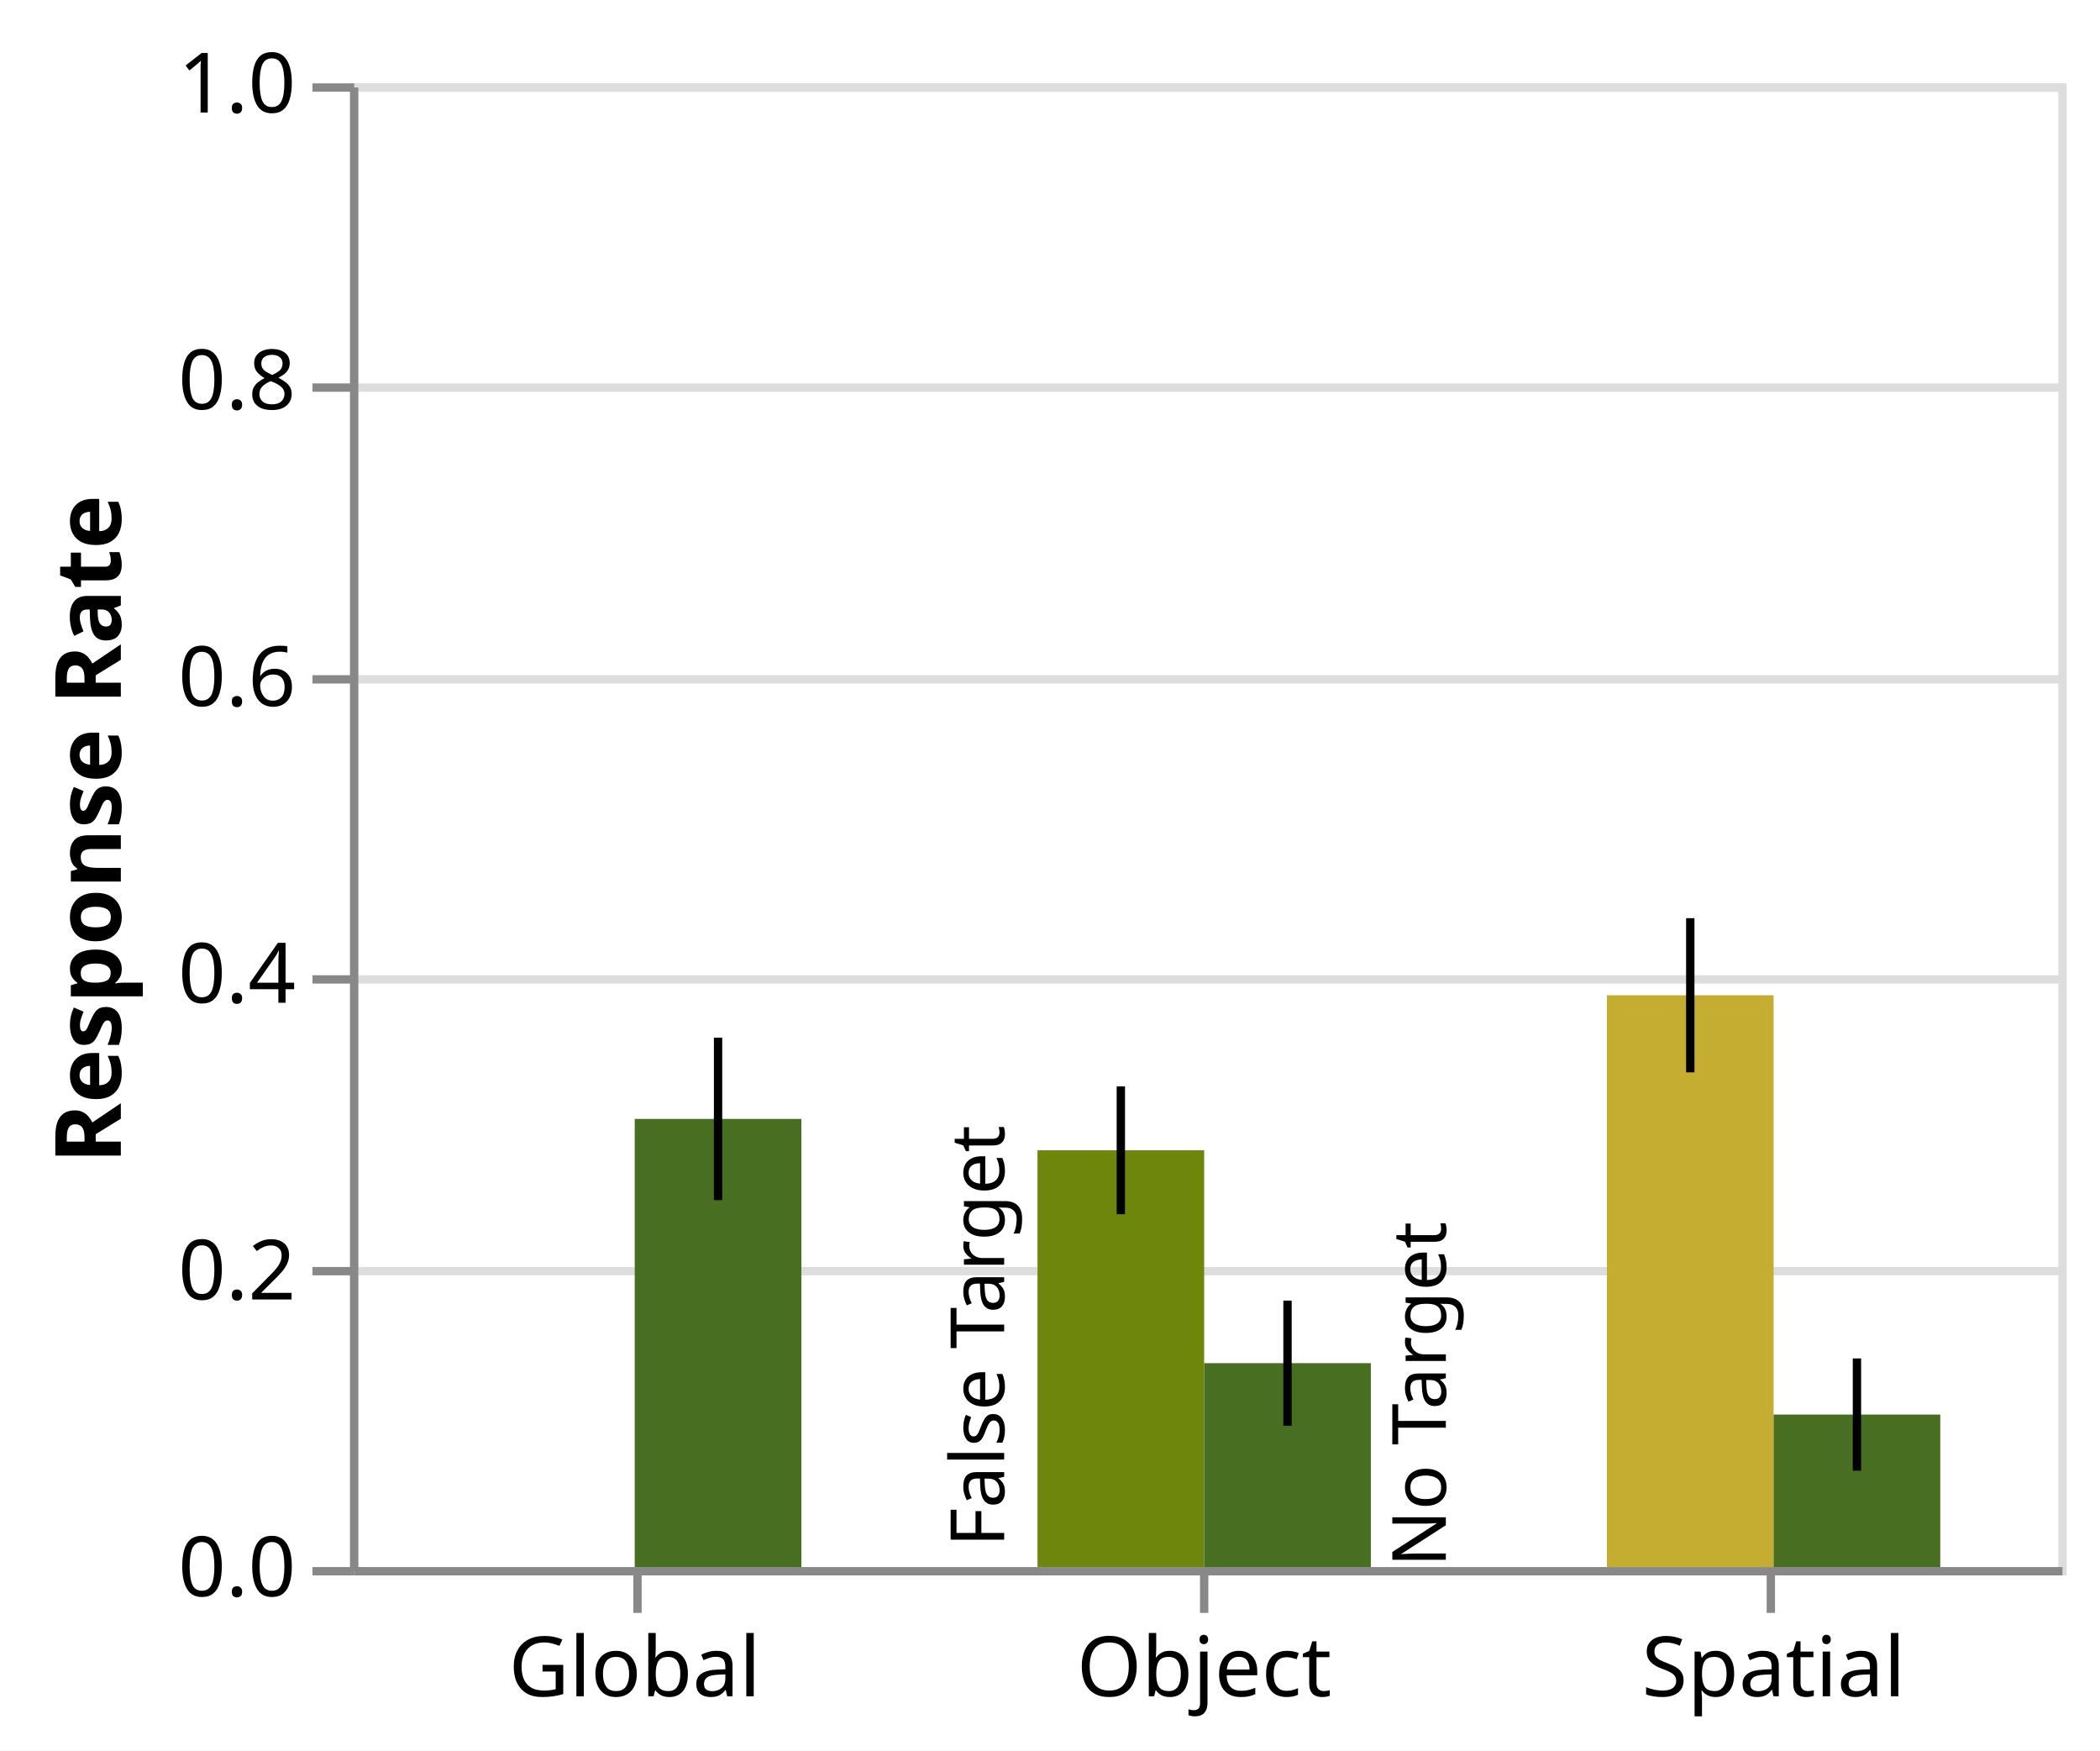
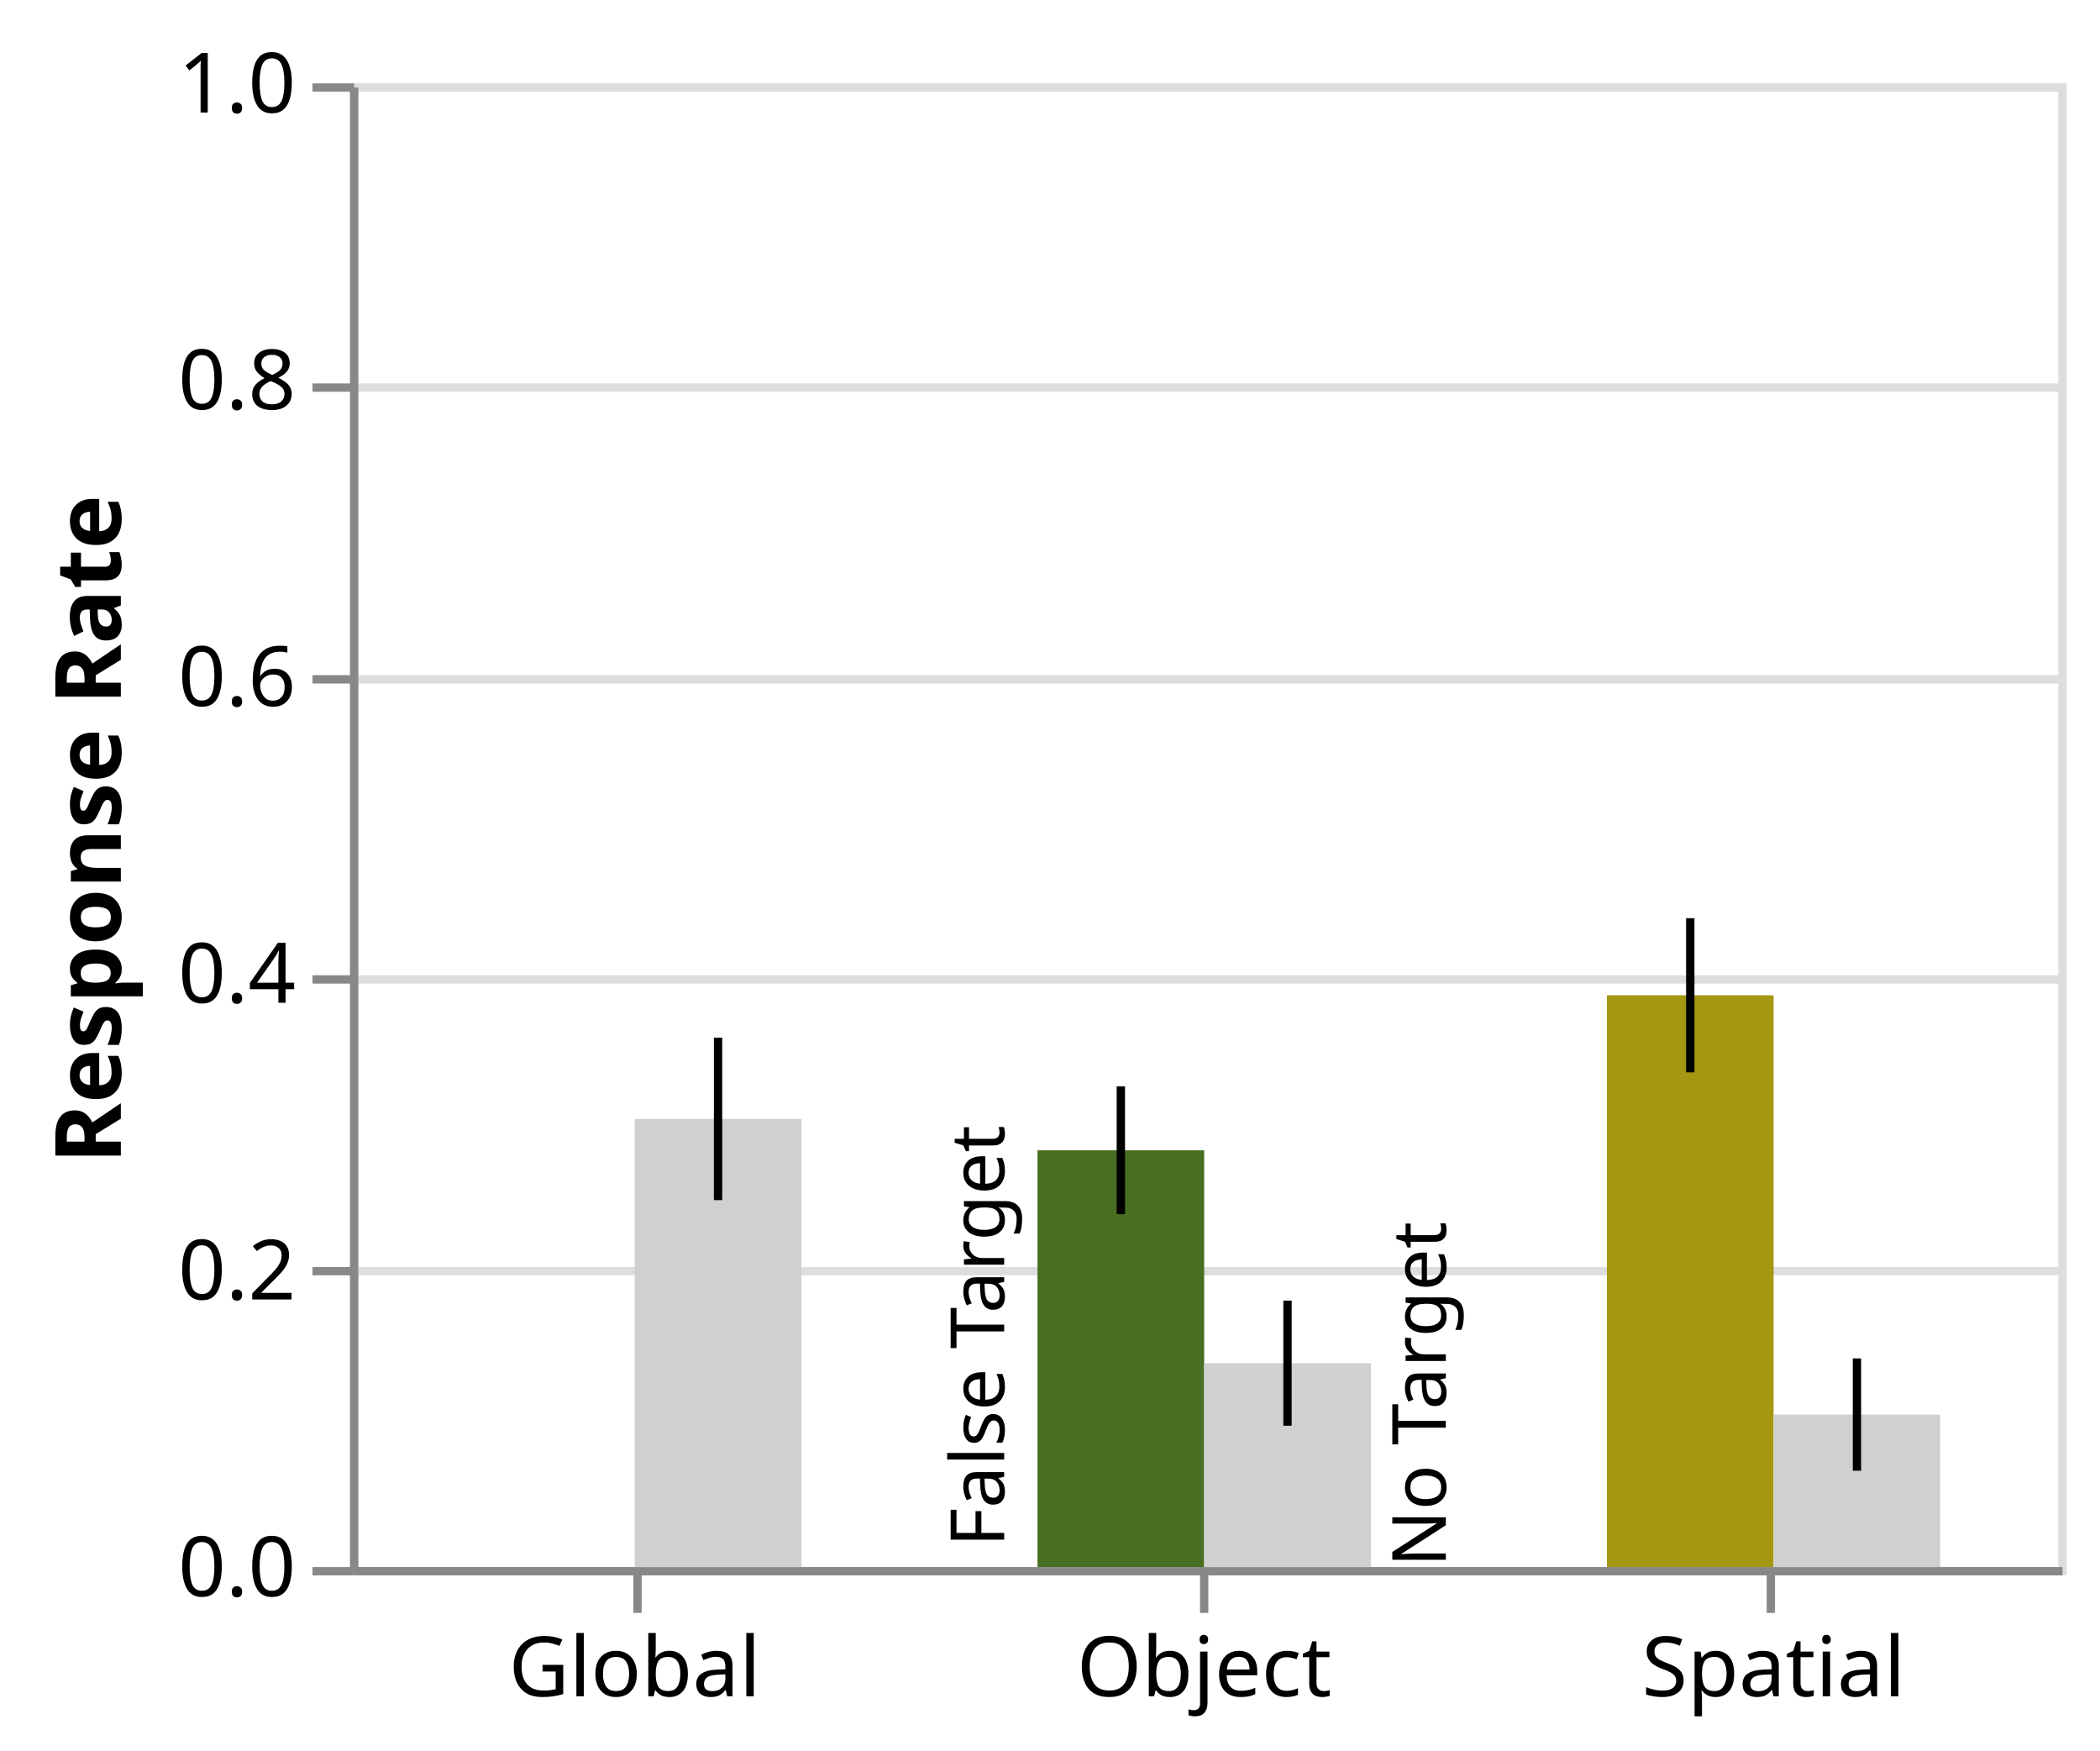
<svg xmlns="http://www.w3.org/2000/svg" class="marks" width="252" height="210" viewBox="0 0 252 210" version="1.1">
  <rect width="252" height="210" fill="white" />
  <g fill="none" stroke-miterlimit="10" transform="translate(42,10)">
    <g class="mark-group role-frame root" role="graphics-object" aria-roledescription="group mark container">
      <g transform="translate(0,0)">
        <path class="background" aria-hidden="true" d="M0.5,0.5h205v178h-205Z" stroke="#ddd" />
        <g>
          <g class="mark-group role-axis" aria-hidden="true">
            <g transform="translate(0.5,0.5)">
              <path class="background" aria-hidden="true" d="M0,0h0v0h0Z" pointer-events="none" />
              <g>
                <g class="mark-rule role-axis-grid" pointer-events="none">
                  <line transform="translate(0,178)" x2="205" y2="0" stroke="#ddd" stroke-width="1" opacity="1" />
                  <line transform="translate(0,142)" x2="205" y2="0" stroke="#ddd" stroke-width="1" opacity="1" />
                  <line transform="translate(0,107)" x2="205" y2="0" stroke="#ddd" stroke-width="1" opacity="1" />
                  <line transform="translate(0,71)" x2="205" y2="0" stroke="#ddd" stroke-width="1" opacity="1" />
                  <line transform="translate(0,36)" x2="205" y2="0" stroke="#ddd" stroke-width="1" opacity="1" />
                  <line transform="translate(0,0)" x2="205" y2="0" stroke="#ddd" stroke-width="1" opacity="1" />
                </g>
              </g>
              <path class="foreground" aria-hidden="true" d="" pointer-events="none" display="none" />
            </g>
          </g>
          <g class="mark-group role-axis" role="graphics-symbol" aria-roledescription="axis" aria-label="X-axis for a discrete scale with 3 values: global, object, spatial">
            <g transform="translate(0.5,178.5)">
              <path class="background" aria-hidden="true" d="M0,0h0v0h0Z" pointer-events="none" />
              <g>
                <g class="mark-rule role-axis-tick" pointer-events="none">
                  <line transform="translate(34,0)" x2="0" y2="5" stroke="#888" stroke-width="1" opacity="1" />
                  <line transform="translate(102,0)" x2="0" y2="5" stroke="#888" stroke-width="1" opacity="1" />
                  <line transform="translate(170,0)" x2="0" y2="5" stroke="#888" stroke-width="1" opacity="1" />
                </g>
                <g class="mark-text role-axis-label" pointer-events="none">
                  <text text-anchor="middle" transform="translate(33.66667,15)" font-family="sans-serif" font-size="10px" fill="#000" opacity="1">Global</text>
                  <text text-anchor="middle" transform="translate(102,15)" font-family="sans-serif" font-size="10px" fill="#000" opacity="1">Object</text>
                  <text text-anchor="middle" transform="translate(170.3333,15)" font-family="sans-serif" font-size="10px" fill="#000" opacity="1">Spatial</text>
                </g>
                <g class="mark-rule role-axis-domain" pointer-events="none">
                  <line transform="translate(0,0)" x2="205" y2="0" stroke="#888" stroke-width="1" opacity="1" />
                </g>
              </g>
              <path class="foreground" aria-hidden="true" d="" pointer-events="none" display="none" />
            </g>
          </g>
          <g class="mark-group role-axis" role="graphics-symbol" aria-roledescription="axis" aria-label="Y-axis titled 'Response Rate' for a linear scale with values from 0.0 to 1.0">
            <g transform="translate(0.5,0.5)">
              <path class="background" aria-hidden="true" d="M0,0h0v0h0Z" pointer-events="none" />
              <g>
                <g class="mark-rule role-axis-tick" pointer-events="none">
                  <line transform="translate(0,178)" x2="-5" y2="0" stroke="#888" stroke-width="1" opacity="1" />
                  <line transform="translate(0,142)" x2="-5" y2="0" stroke="#888" stroke-width="1" opacity="1" />
                  <line transform="translate(0,107)" x2="-5" y2="0" stroke="#888" stroke-width="1" opacity="1" />
                  <line transform="translate(0,71)" x2="-5" y2="0" stroke="#888" stroke-width="1" opacity="1" />
                  <line transform="translate(0,36)" x2="-5" y2="0" stroke="#888" stroke-width="1" opacity="1" />
                  <line transform="translate(0,0)" x2="-5" y2="0" stroke="#888" stroke-width="1" opacity="1" />
                </g>
                <g class="mark-text role-axis-label" pointer-events="none">
                  <text text-anchor="end" transform="translate(-7,181)" font-family="sans-serif" font-size="10px" fill="#000" opacity="1">0.0</text>
                  <text text-anchor="end" transform="translate(-7,145.4)" font-family="sans-serif" font-size="10px" fill="#000" opacity="1">0.2</text>
                  <text text-anchor="end" transform="translate(-7,109.8)" font-family="sans-serif" font-size="10px" fill="#000" opacity="1">0.4</text>
                  <text text-anchor="end" transform="translate(-7,74.2)" font-family="sans-serif" font-size="10px" fill="#000" opacity="1">0.6</text>
                  <text text-anchor="end" transform="translate(-7,38.6)" font-family="sans-serif" font-size="10px" fill="#000" opacity="1">0.8</text>
                  <text text-anchor="end" transform="translate(-7,3)" font-family="sans-serif" font-size="10px" fill="#000" opacity="1">1.0</text>
                </g>
                <g class="mark-rule role-axis-domain" pointer-events="none">
                  <line transform="translate(0,178)" x2="0" y2="-178" stroke="#888" stroke-width="1" opacity="1" />
                </g>
                <g class="mark-text role-axis-title" pointer-events="none">
                  <text text-anchor="middle" transform="translate(-26,89) rotate(-90) translate(0,-2)" font-family="sans-serif" font-size="11px" font-weight="bold" fill="#000" opacity="1">Response Rate</text>
                </g>
              </g>
              <path class="foreground" aria-hidden="true" d="" pointer-events="none" display="none" />
            </g>
          </g>
          <g class="mark-rect role-mark layer_0_marks" role="graphics-object" aria-roledescription="rect mark container">
-             <path aria-label=": spatial; Response Rate: 0.385380116959; condition: spatial" role="graphics-symbol" aria-roledescription="bar" d="M150.833,109.402h20v68.598h-20Z" fill="#C4AD31" />
-             <path aria-label=": object; Response Rate: 0.28089668616; condition: object" role="graphics-symbol" aria-roledescription="bar" d="M82.5,128h20v50h-20Z" fill="#6F860C" />
+             <path aria-label=": spatial; Response Rate: 0.385380116959; condition: spatial" role="graphics-symbol" aria-roledescription="bar" d="M150.833,109.402h20v68.598h-20Z" fill="#A49711" />
+             <path aria-label=": object; Response Rate: 0.28089668616; condition: object" role="graphics-symbol" aria-roledescription="bar" d="M82.5,128h20v50h-20Z" fill="#486E22" />
          </g>
          <g class="mark-rect role-mark layer_1_marks" role="graphics-object" aria-roledescription="rect mark container">
-             <path aria-label=": global; pmean: 0.302046783626" role="graphics-symbol" aria-roledescription="bar" d="M34.167,124.236h20v53.764h-20Z" fill="#486E22" />
-             <path aria-label=": spatial; pmean: 0.102777777778" role="graphics-symbol" aria-roledescription="bar" d="M170.833,159.706h20v18.294h-20Z" fill="#486E22" />
-             <path aria-label=": object; pmean: 0.137426900585" role="graphics-symbol" aria-roledescription="bar" d="M102.5,153.538h20v24.462h-20Z" fill="#486E22" />
+             <path aria-label=": global; pmean: 0.302046783626" role="graphics-symbol" aria-roledescription="bar" d="M34.167,124.236h20v53.764h-20Z" fill="#D0D0D0" />
+             <path aria-label=": spatial; pmean: 0.102777777778" role="graphics-symbol" aria-roledescription="bar" d="M170.833,159.706h20v18.294h-20Z" fill="#D0D0D0" />
+             <path aria-label=": object; pmean: 0.137426900585" role="graphics-symbol" aria-roledescription="bar" d="M102.5,153.538h20v24.462h-20Z" fill="#D0D0D0" />
          </g>
          <g class="mark-rule role-mark layer_2_marks" role="graphics-object" aria-roledescription="rule mark container">
            <line aria-label=": 0.437330845502; lower: 0.333429388416" role="graphics-symbol" aria-roledescription="rule mark" transform="translate(160.8333,100.1551)" x2="0" y2="18.494" stroke="black" />
            <line aria-label=": 0.323978924682; lower: 0.237814447638" role="graphics-symbol" aria-roledescription="rule mark" transform="translate(92.5,120.3318)" x2="0" y2="15.337" stroke="black" />
          </g>
          <g class="mark-rule role-mark layer_3_marks" role="graphics-object" aria-roledescription="rule mark container">
            <line aria-label=": 0.35678203728; lower: 0.247311529972" role="graphics-symbol" aria-roledescription="rule mark" transform="translate(44.16667,114.4928)" x2="0" y2="19.486" stroke="black" />
            <line aria-label=": 0.140615981945; lower: 0.0649395736105" role="graphics-symbol" aria-roledescription="rule mark" transform="translate(180.8333,152.9704)" x2="0" y2="13.47" stroke="black" />
            <line aria-label=": 0.179595665544; lower: 0.0952581356253" role="graphics-symbol" aria-roledescription="rule mark" transform="translate(112.5,146.032)" x2="0" y2="15.012" stroke="black" />
          </g>
          <g class="mark-text role-mark layer_4_marks" role="graphics-object" aria-roledescription="text mark container">
            <text aria-label=": object; Mean of pmean: 0.28089668616" role="graphics-symbol" aria-roledescription="text mark" text-anchor="end" transform="translate(102.5,128.0004) rotate(-90) translate(3,-24)" font-family="sans-serif" font-size="9px" fill="black">False Target</text>
          </g>
          <g class="mark-text role-mark layer_5_marks" role="graphics-object" aria-roledescription="text mark container">
            <text aria-label=": object" role="graphics-symbol" aria-roledescription="text mark" text-anchor="start" transform="translate(102.5,178) rotate(-90) translate(0,29)" font-family="sans-serif" font-size="9px" fill="black">No Target</text>
          </g>
        </g>
        <path class="foreground" aria-hidden="true" d="" display="none" />
      </g>
    </g>
  </g>
</svg>
